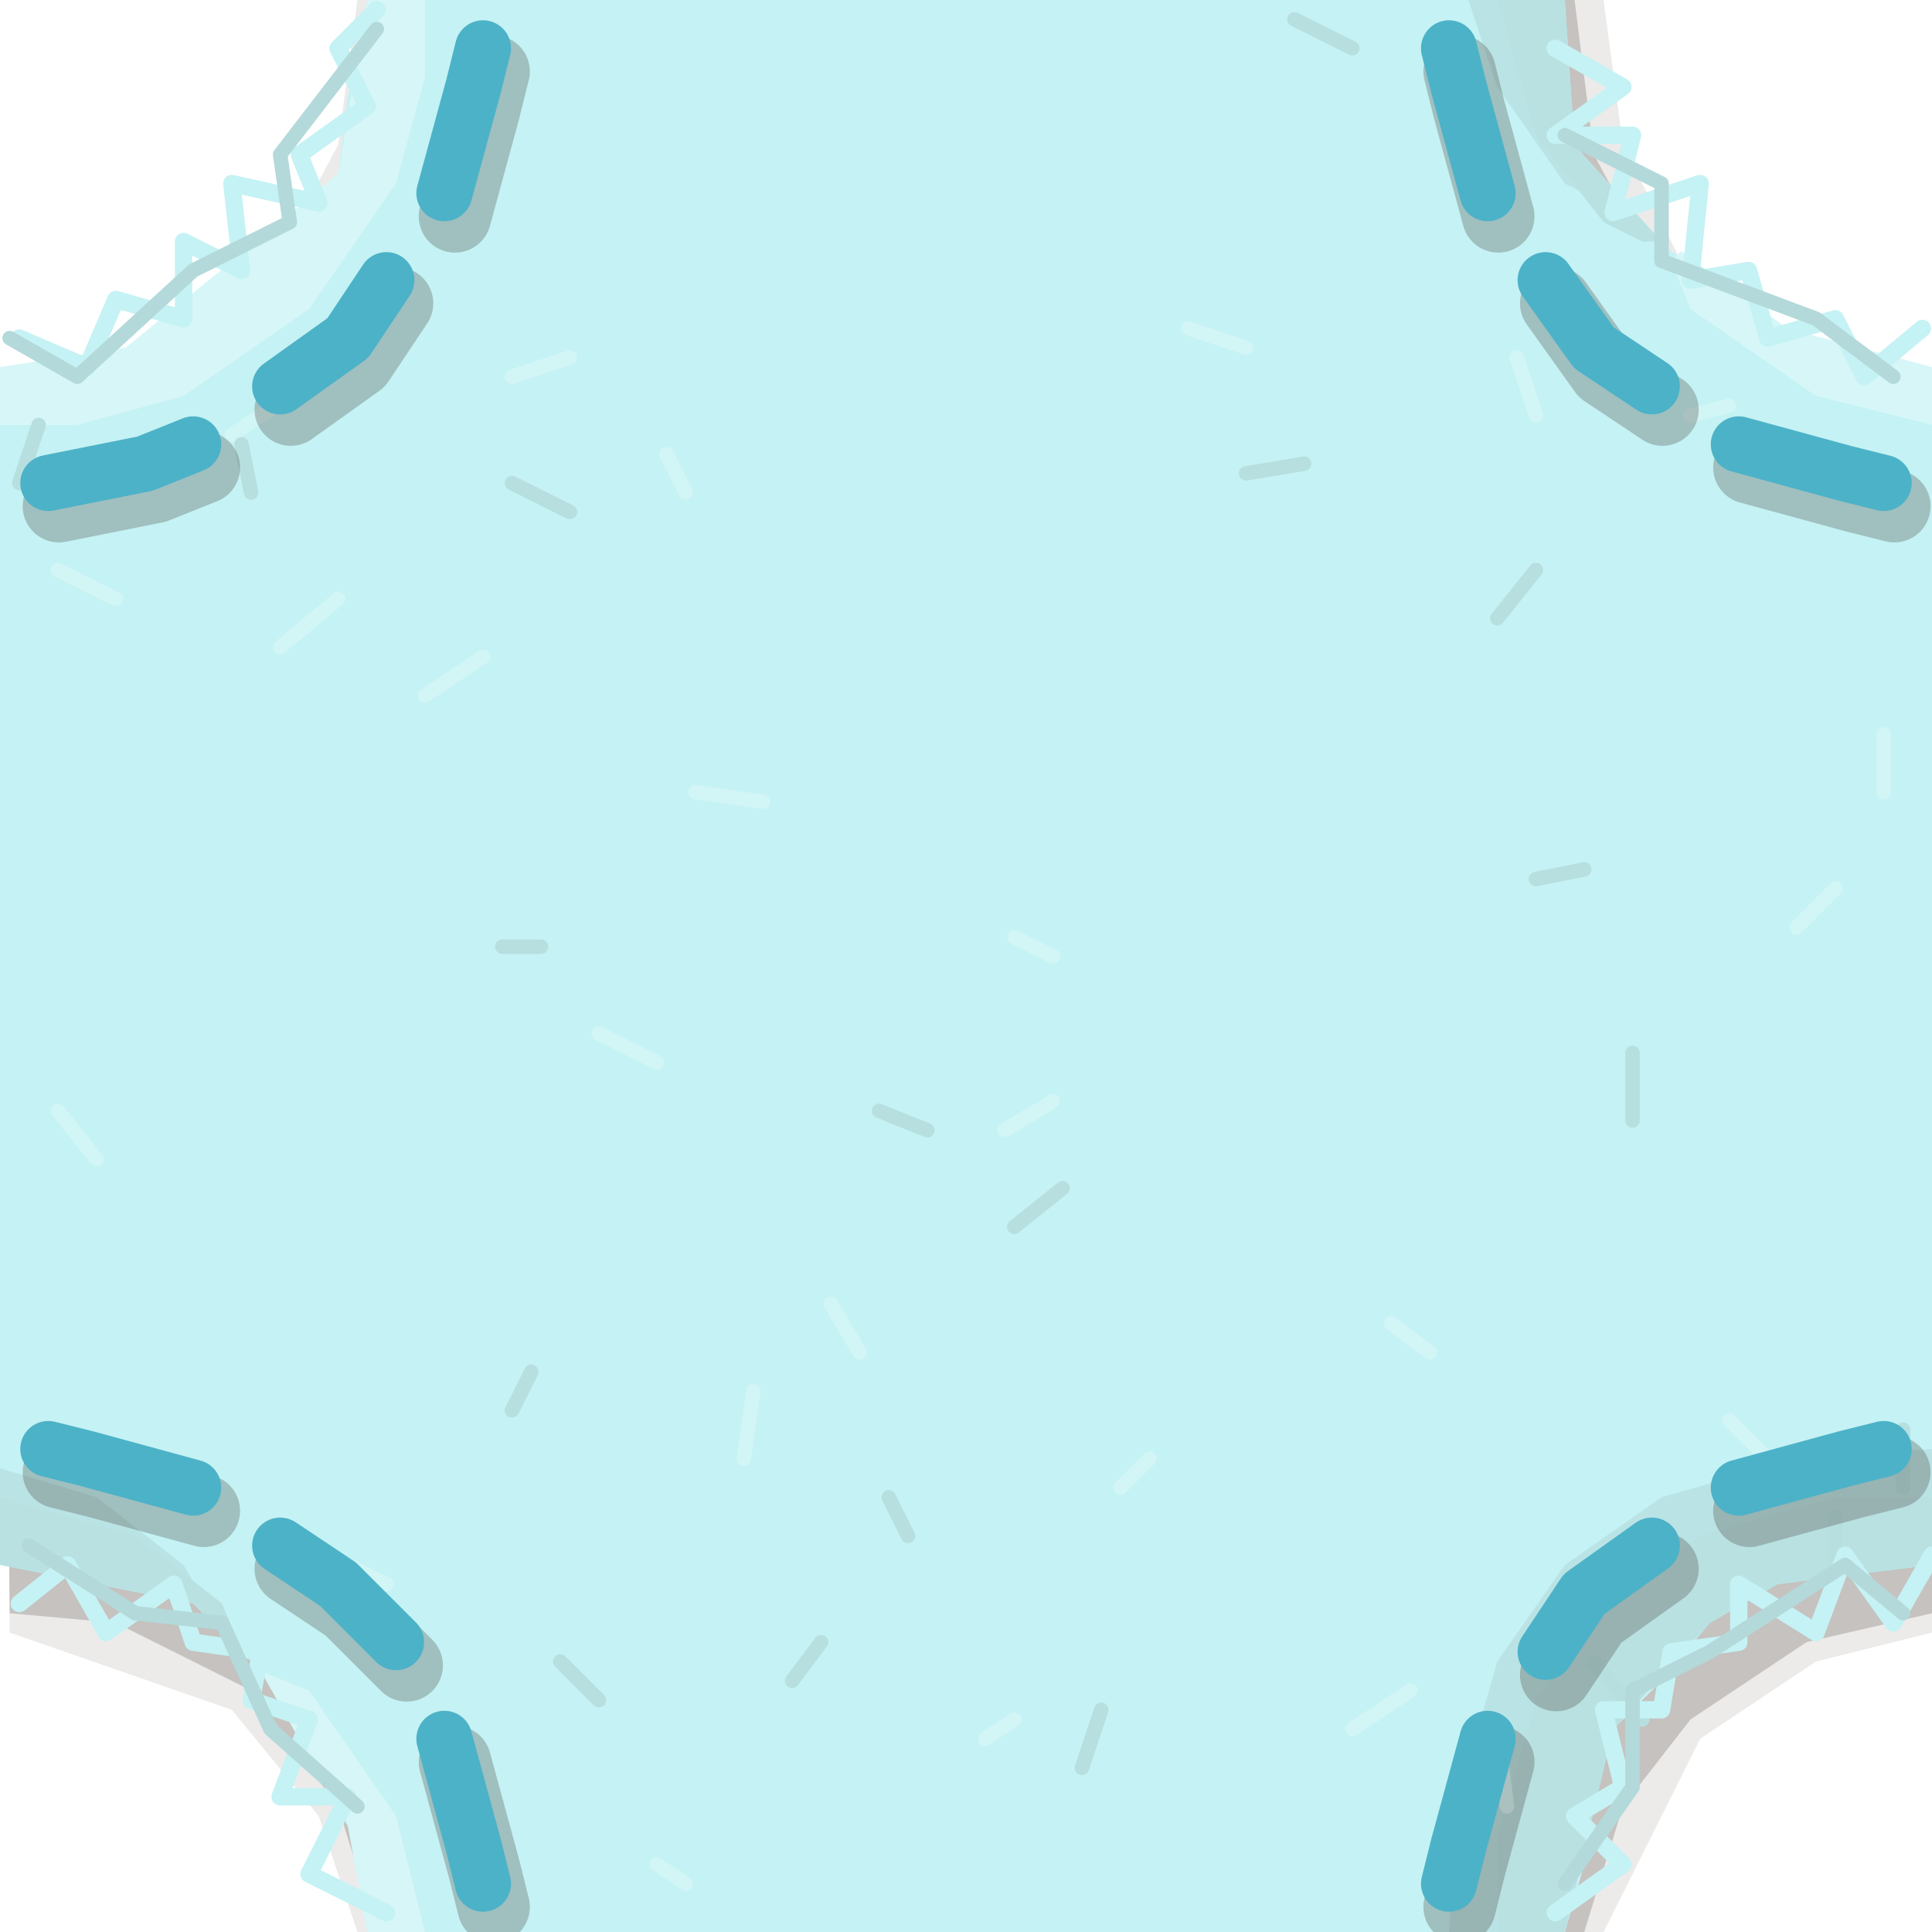
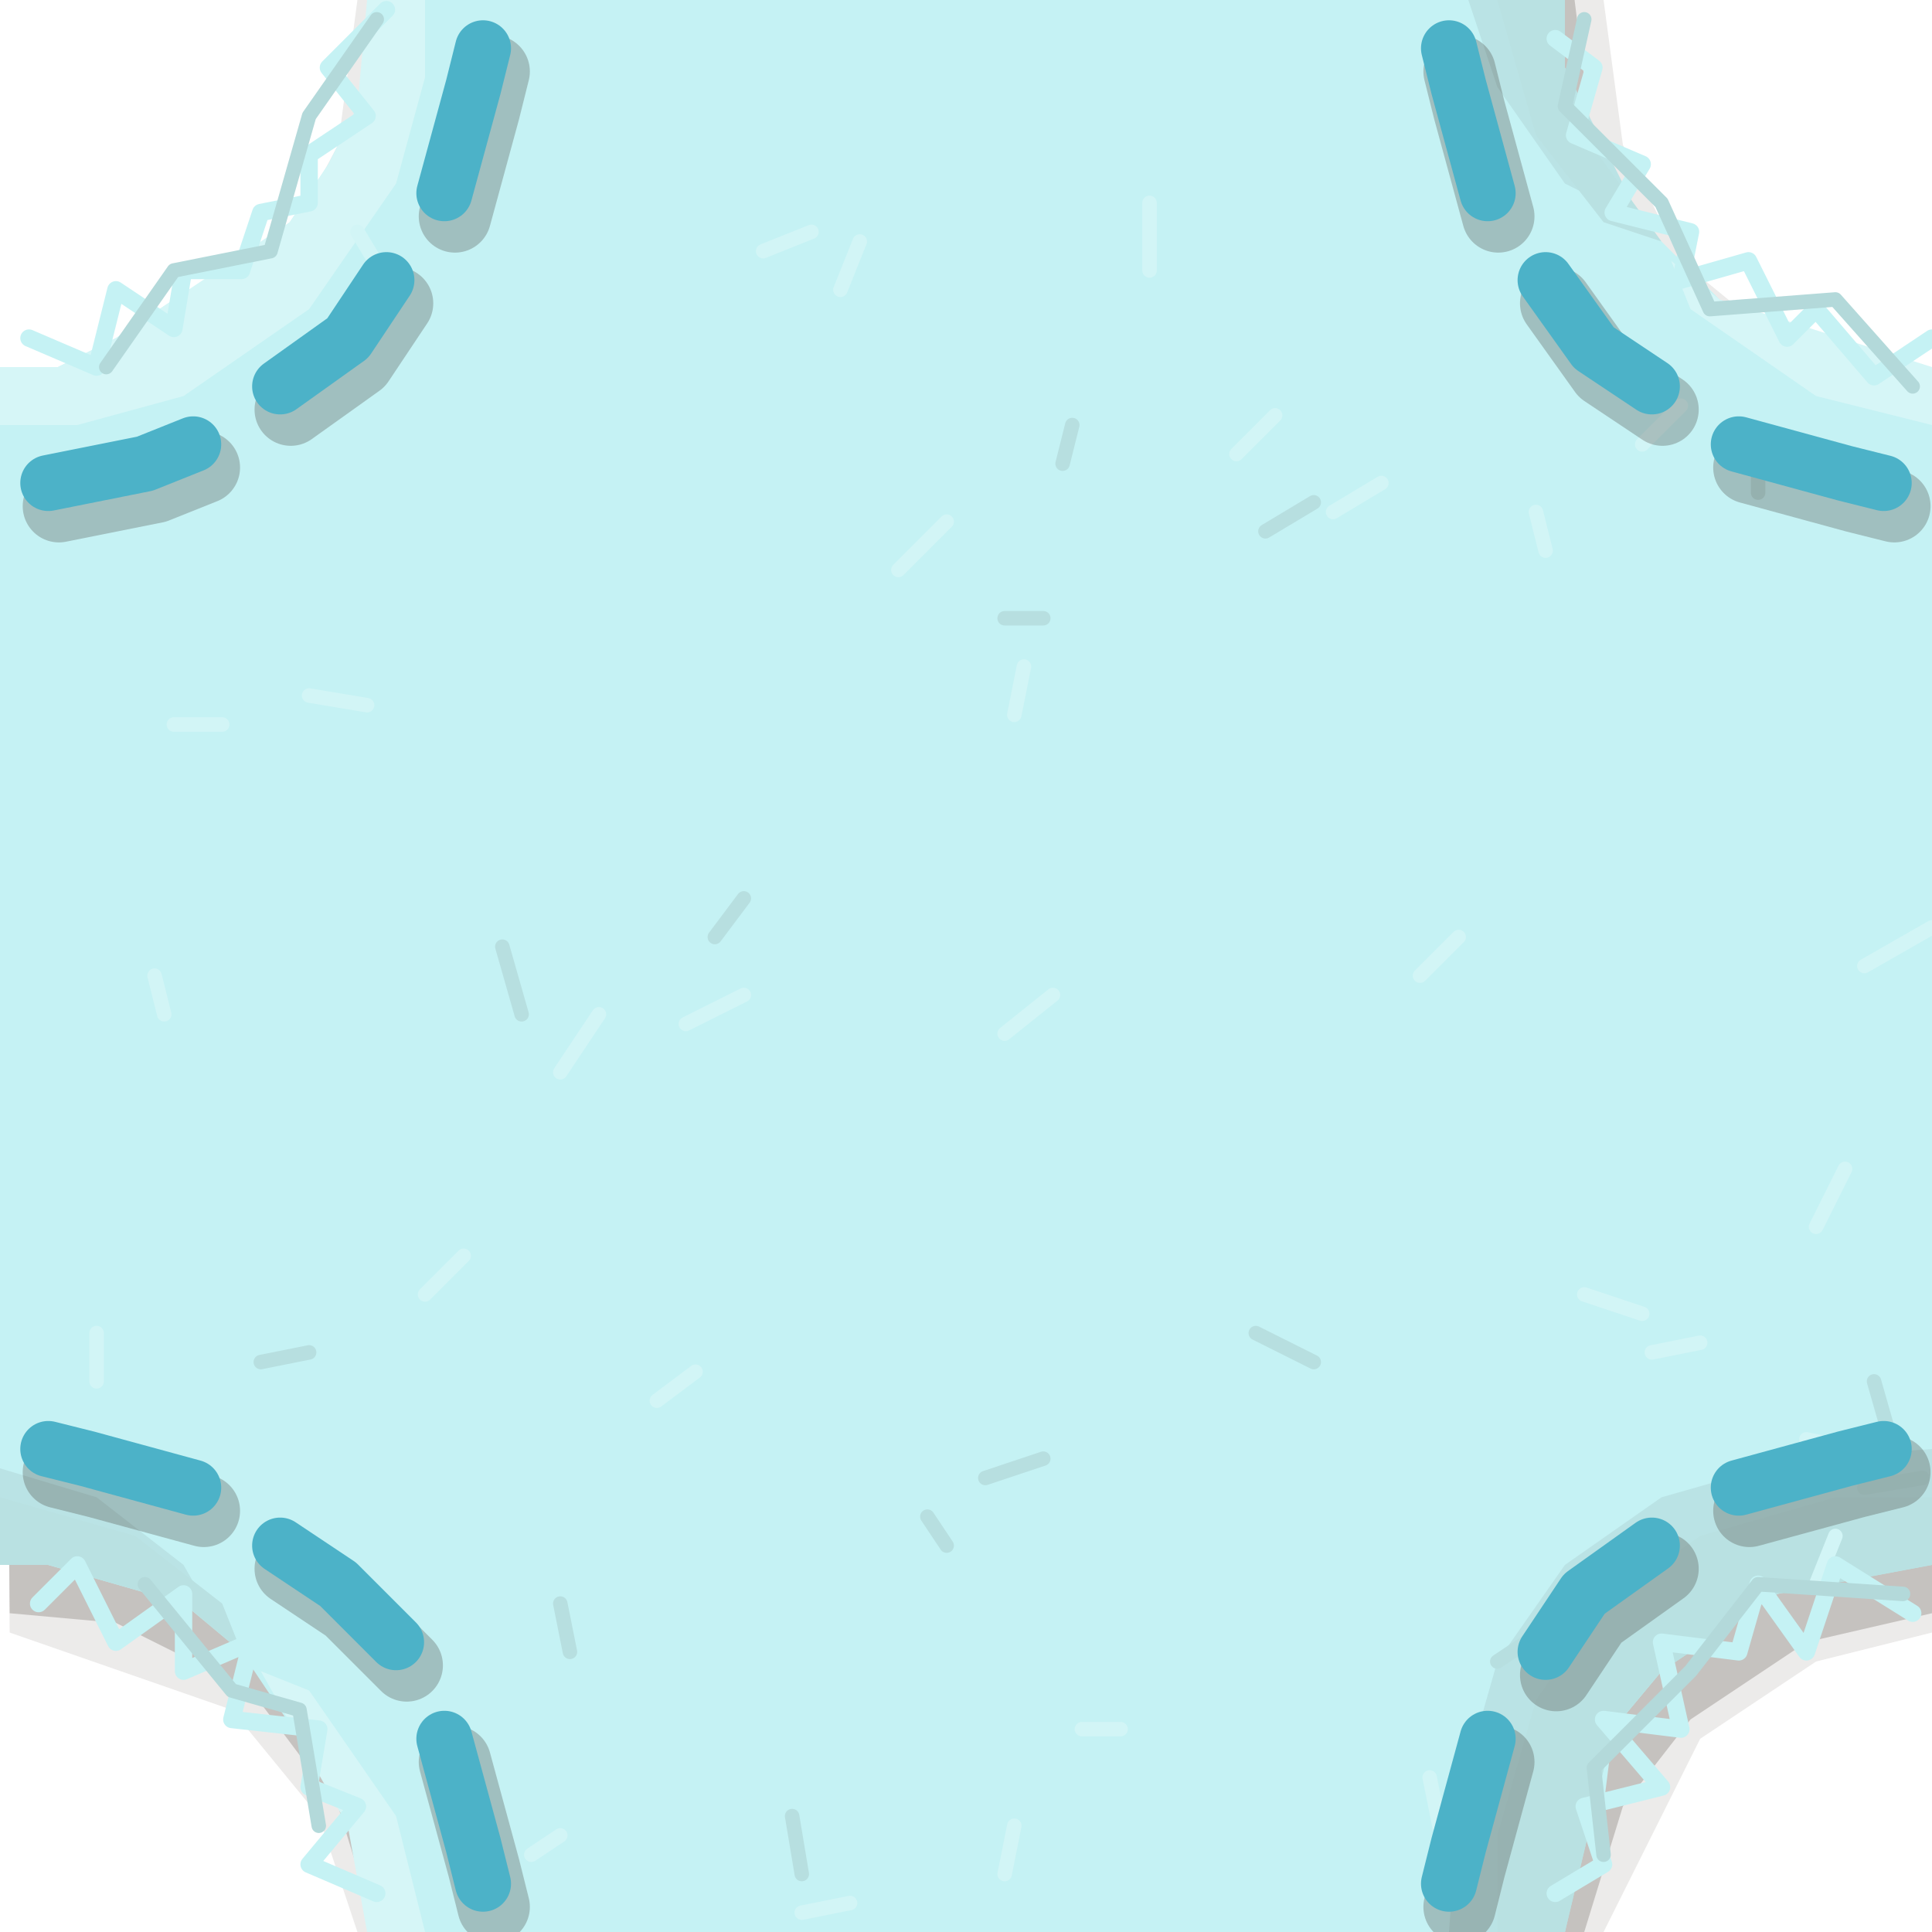
<svg xmlns="http://www.w3.org/2000/svg" viewBox="0 0 100 100" width="100" height="100">
  <defs>
    <path id="p1" d="M5 50l10-2 5-2M29 40l7-5 4-6M46 20l3-11 1-4M50 195l-1-4-3-11M41 170l-6-6-6-4M20 154l-11-3-4-1M150 5l1 4 3 11M160 29l5 7 6 4M180 46l11 3 4 1M195 150l-4 1-11 3M171 160l-7 5-4 6M154 180l-3 11-1 4" />
  </defs>
  <g transform="scale(0.5)">
    <path d="M1 169l23 8 9 11 4 12 129 0 10-20 12-8 12-3 0-129-15-4-11-9-6-12-2-15-129 0-2 15-8 15-12 7-15 3z" fill="#2A1C14" opacity=".09" />
    <path d="M1 167l11 1 14 7 9 12 4 13 125 0 4-13 7-9 12-8 13-3 0-124-16-5-12-9-7-13-2-16-124 0-1 16-10 16-12 8-16 3z" fill="#2A1C14" opacity=".20" />
-     <path d="M5 162l7 2 8 2 5 5 5 5 3 7 3 6 2 7 0 4 124 0 2-7 1-7 2-7 5-5 5-6 7-4 7-1 7-1 2 0 0-124-2 0-6-2-7-2-6-4-6-4-5-5-5-6-1-8 0-7-124 0 0 3-2 7-1 8-6 5-5 4-5 5-6 4-8 2-5 0 0 124z" fill="#C5F2F4" />
-     <path d="M0 162l20 4 3 3-4-7-9-7-10-3zM162 200l5-21 10-11 7-4 16-2 0-12-14 1-14 4-10 7-7 10-4 14-1 14zM163 15l-1-15-10 0 3 9 7 10 8 4z" fill="#BAE3E5" />
-     <path d="M0 162l20 4 5 5-2-5-9-7-14-4zM162 200l5-21 10-11 7-4 16-2 0-7-10 0-14 4-10 7-7 10-4 14 0 10zM163 15l-1-15-7 0 4 14 7 9 4 2 2 0z" fill="#B9E1E2" />
-     <path d="M8 44l11-3 13-9 9-13 3-11 0-8-6 0-3 18-6 5-16 13-13 2 0 6zM27 173l9 16 2 11 6 0-3-12-9-13zM200 38l-15-4-11-8-1 1 2 5 13 9 12 3z" fill="#D6F6F7" />
-     <path d="M123 34l6 2m50 6l-4 1m-18-6l2 6m-90 4l2 4m-12-14l-6 2m-23 2l-6 4m-18 14l6 3m38 6l-6 4m-9-10l-6 5m43 15l7 1m116-7l0 6m-5 10l-4 4m-124 11l6 3m37-13l4 2m0 15l-5 3m-98-2l4 5m134 17l4 3m-62-5l3 5m-11 4l-1 7m42 0l-3 3m63-7l4 4m-149 10l6 3m65 14l-3 2m44-5l-6 4m15 0l1 8m-88 6l3 2" fill="none" stroke="#D2F5F6" stroke-width="1.5" stroke-linecap="round" stroke-linejoin="round" />
-     <path d="M48 6l1 7m85-11l6 3m-5 43l-6 1m-104-3l1 5m-22-7l-2 6m51 0l6 3m100 6l-4 5m9 26l-5 1m-103 7l-4 0m117 11l0 7m-78-1l5 2m14 6l-5 4m-50 15l-2 4m39 9l2 4m103-11l0 6m-7 3l0 4m-132 11l4 4m23-6l-3 4m32 3l-2 6m53-11l5 6" fill="none" stroke="#B7DFE0" stroke-width="1.5" stroke-linecap="round" stroke-linejoin="round" />
-     <path d="M2 35l7 3 3-7 7 2 0-8 6 3-1-9 9 2-2-5 7-5-3-6 4-4M161 5l7 4-7 5 8 0-2 8 9-3-1 10 6-1 2 7 7-2 3 6 6-5M200 161l-4 7-5-7-3 8-8-5 0 6-7 1-1 6-6 0 2 8-5 3 5 5-7 5M40 198l-8-4 4-8-7 0 3-8-6-2 1-5-7-1-2-6-7 5-4-7-5 4" fill="none" stroke="#C5F2F4" stroke-width="1.8" stroke-linecap="round" stroke-linejoin="round" />
-     <path d="M1 35l7 4 12-11 10-5-1-7 10-13M162 14l10 5 0 8 16 6 8 6M197 167l-6-5-14 9-8 4 0 10-7 10M37 187l-9-8-5-11-9-1-11-7" fill="none" stroke="#B3D9DA" stroke-width="1.5" stroke-linecap="round" stroke-linejoin="round" />
+     <path d="M5 162l7 2 7 2 6 5 4 6 4 6 3 6 2 7 0 4 124 0 1-7 3-6 1-8 5-6 5-4 7-4 7-2 7-1 2 0 0-124-1 0-8-1-6-3-7-3-5-5-5-5-4-7-2-7 0-7-124 0 0 3-1 8-3 6-4 6-6 5-6 3-6 4-6 3-6 0 0 124z" fill="#C5F2F4" />
+     <path d="M5 162l14 4 4 3-4-7-9-7-10-3 0 10zM162 200l5-21 5-6 12-8 16-3 0-12-14 1-14 4-10 7-7 10-4 14-1 14zM170 23l-8-16 0-7-10 0 3 9 7 10z" fill="#BAE3E5" />
+     <path d="M5 162l14 4 6 5-2-5-9-7-14-4 0 7zM162 200l5-21 5-6 12-8 16-3 0-7-10 0-14 4-10 7-7 10-4 14 0 10zM164 14l-2-7 0-7-7 0 4 14 7 9 6 2z" fill="#B9E1E2" />
+     <path d="M8 44l11-3 13-9 9-13 3-11 0-8-6 0-1 11-3 6-4 6-18 12-6 3-6 0 0 6zM27 173l9 16 2 11 6 0-3-12-9-13zM200 38l-22-7-5-4 2 5 13 9 12 3z" fill="#D6F6F7" />
+     <path d="M119 21l0 7m-82-4l3 5m44-5l-5 2m10-1l-2 5m87 12l-4 4m-38-3l-4 4m-30 7l-5 5m50-9l-5 3m21 0l1 4m-54 12l-1 5m-87 1l5 0m9-3l6 1m-22 28l1 4m45 0l-4 6m19-8l-6 3m38-3l-5 4m47-10l-4 4m53-5l-7 4m-145 30l-4 4m147-13l-3 6m-12 12l-5 1m-7-6l6 2m-98 6l-4 3m-58-7l0 5m177 6l5 1m-2 9l-2 5m-76 15l4 0m32 5l1 5m-44 0l-1 5m-46-4l-3 2m33 5l-5 1" fill="none" stroke="#D2F5F6" stroke-width="1.5" stroke-linecap="round" stroke-linejoin="round" />
+     <path d="M182 45l0 6m-71-7l-1 4m26 4l-5 3m-23 9l-4 0m-27 29l-3 4m-22 1l2 7m140 38l2 7m-66-12l6 3m-104-1l-5 1m81 10l-6 2m97 0l-6 1m-97 3l2 3m-40 6l1 5m99-1l-3 2m-73 16l1 6" fill="none" stroke="#B7DFE0" stroke-width="1.5" stroke-linecap="round" stroke-linejoin="round" />
+     <path d="M3 35l7 3 2-8 6 4 1-6 6 0 2-6 5-1 0-5 6-4-4-5 6-6M161 4l4 3-2 7 7 3-3 5 8 2-1 5 7-2 4 8 3-3 6 7 6-4M198 167l-8-5-3 9-5-7-2 7-8-1 2 9-8-1 6 7-8 2 2 6-5 3M39 196l-7-3 5-6-5-2 1-6-9-1 2-8-7 3 0-8-7 5-4-8-4 4" fill="none" stroke="#C5F2F4" stroke-width="1.8" stroke-linecap="round" stroke-linejoin="round" />
+     <path d="M11 38l7-10 10-2 4-14 7-10M164 2l-2 9 10 10 5 11 13-1 8 9M197 165l-15-1-7 9-10 10 1 9M33 189l-2-12-7-2-9-11" fill="none" stroke="#B3D9DA" stroke-width="1.5" stroke-linecap="round" stroke-linejoin="round" />
    <use href="#p1" fill="none" stroke="#2A1C14" stroke-width="7.5" stroke-linecap="round" stroke-linejoin="round" opacity=".24" transform="translate(1.1 2.4)" />
    <use href="#p1" fill="none" stroke="#4CB2C8" stroke-width="5.8" stroke-linecap="round" stroke-linejoin="round" />
  </g>
</svg>
